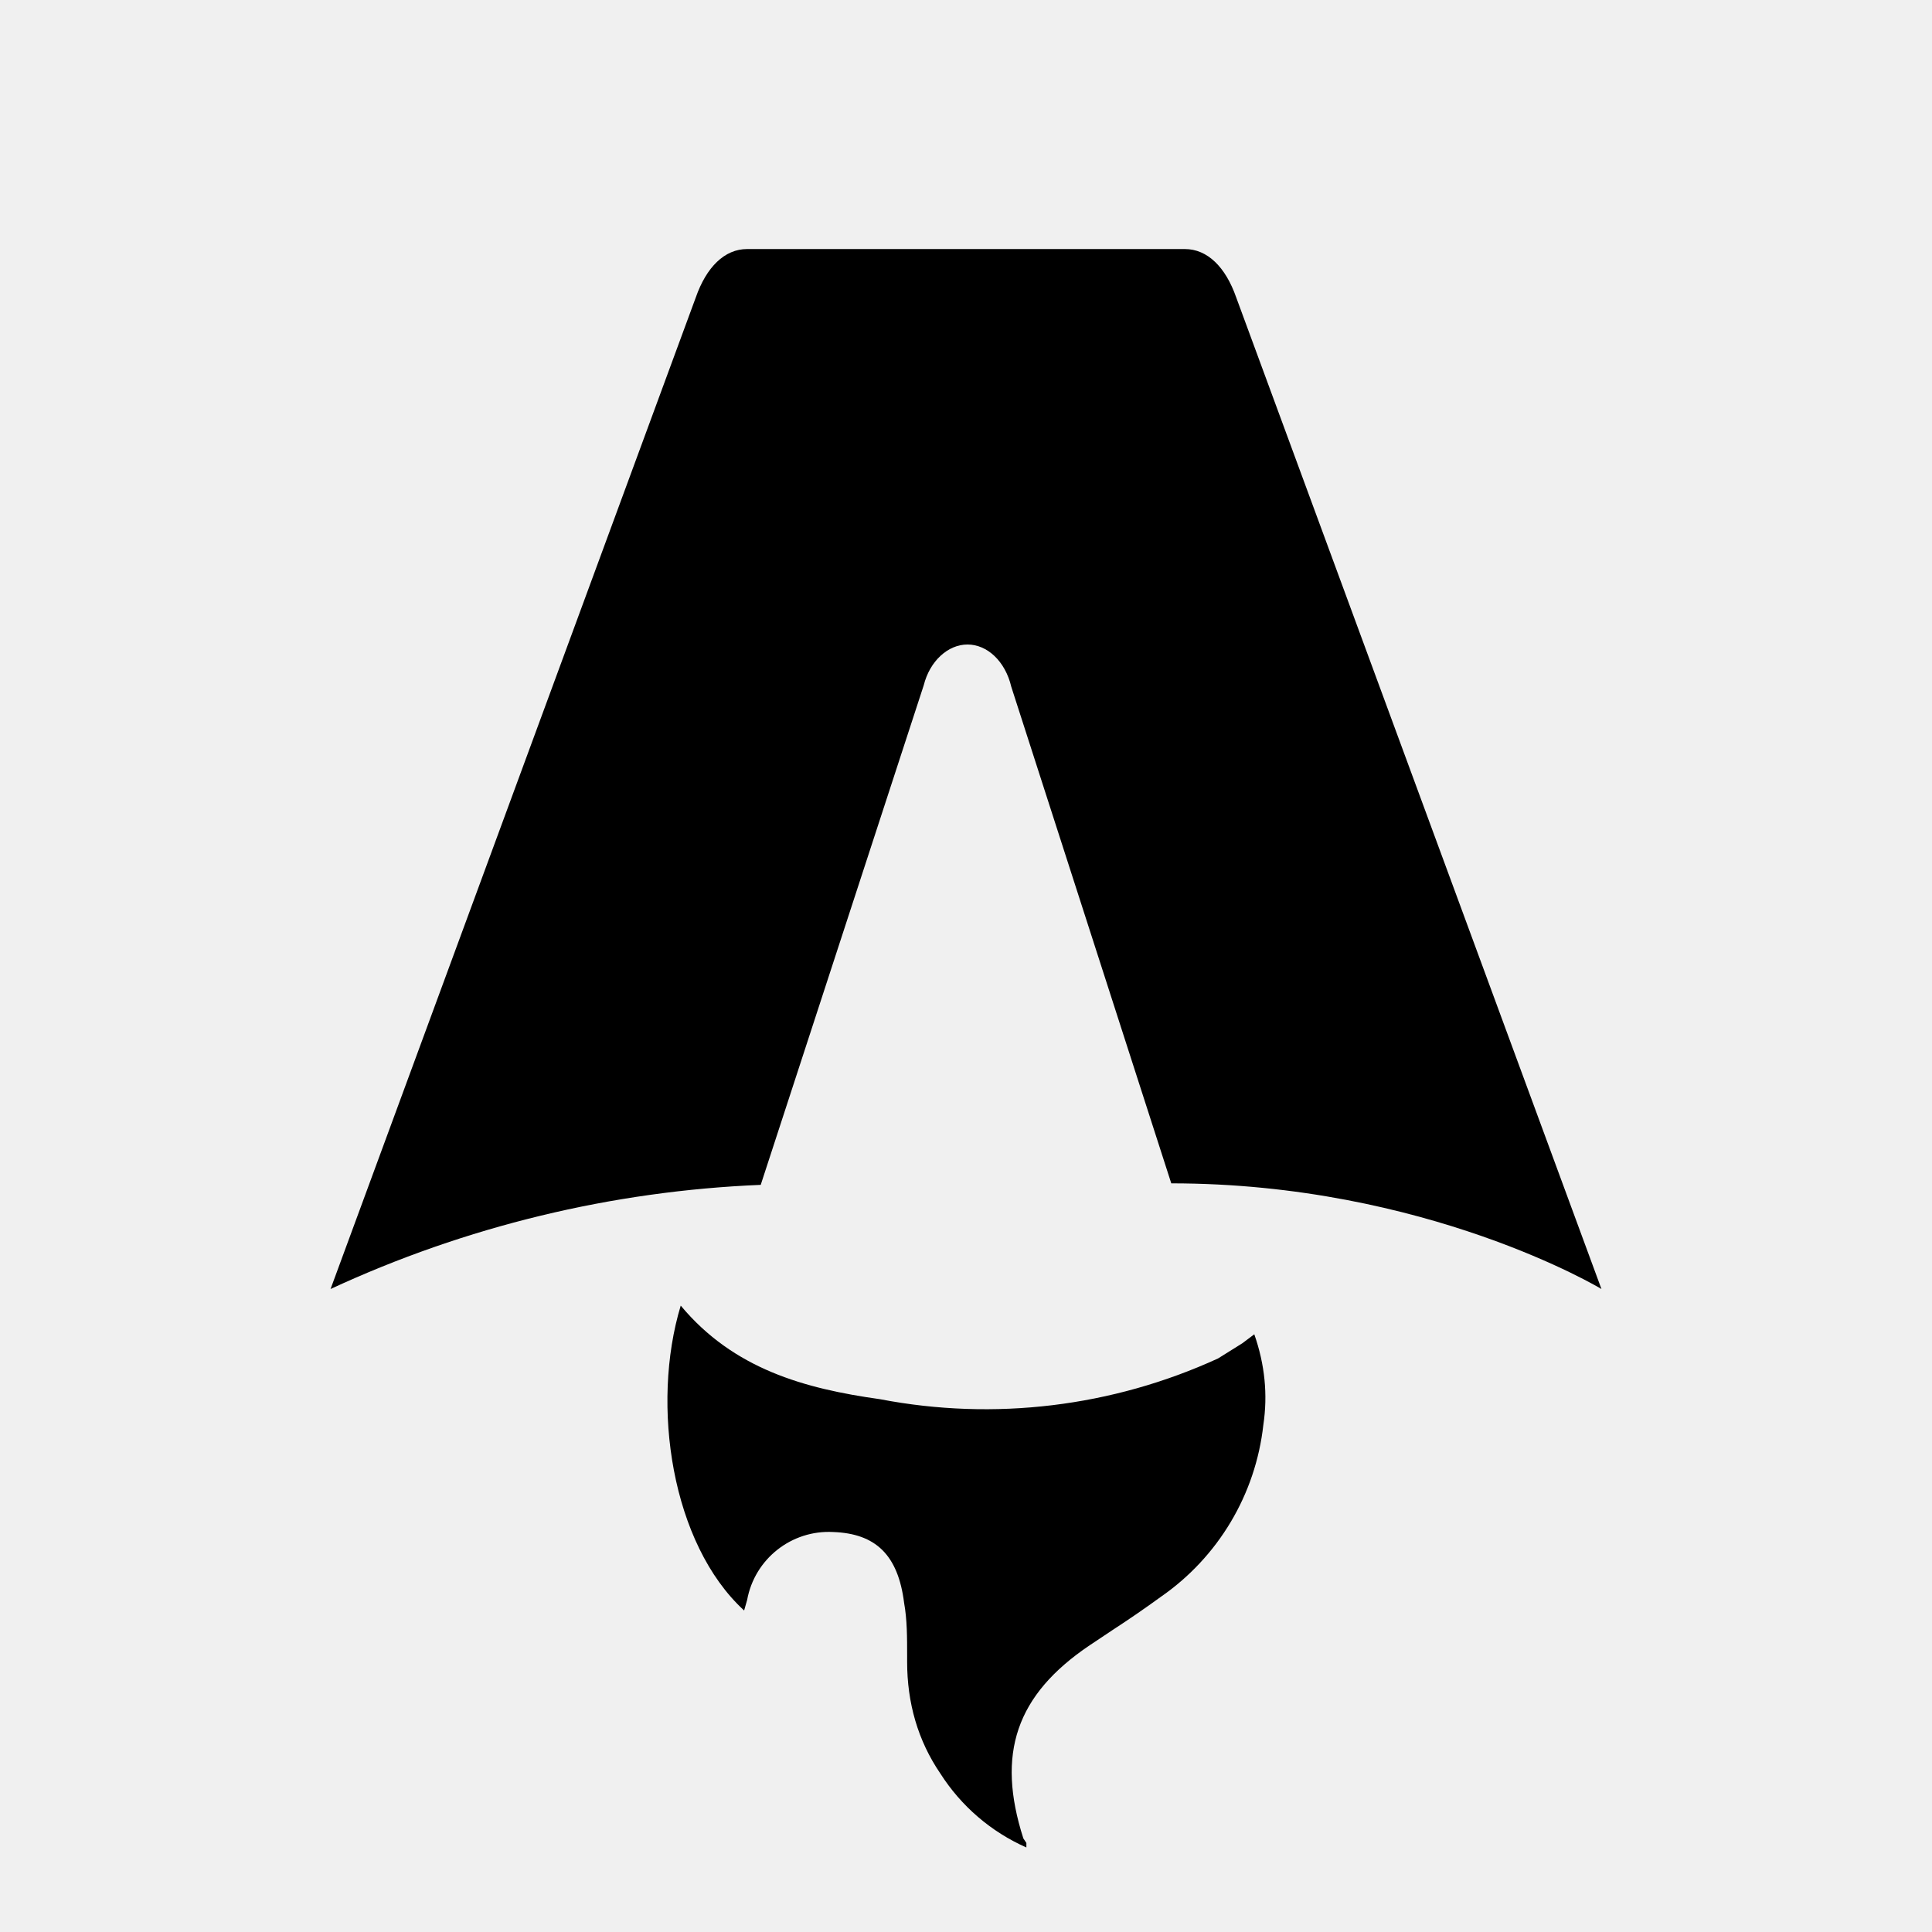
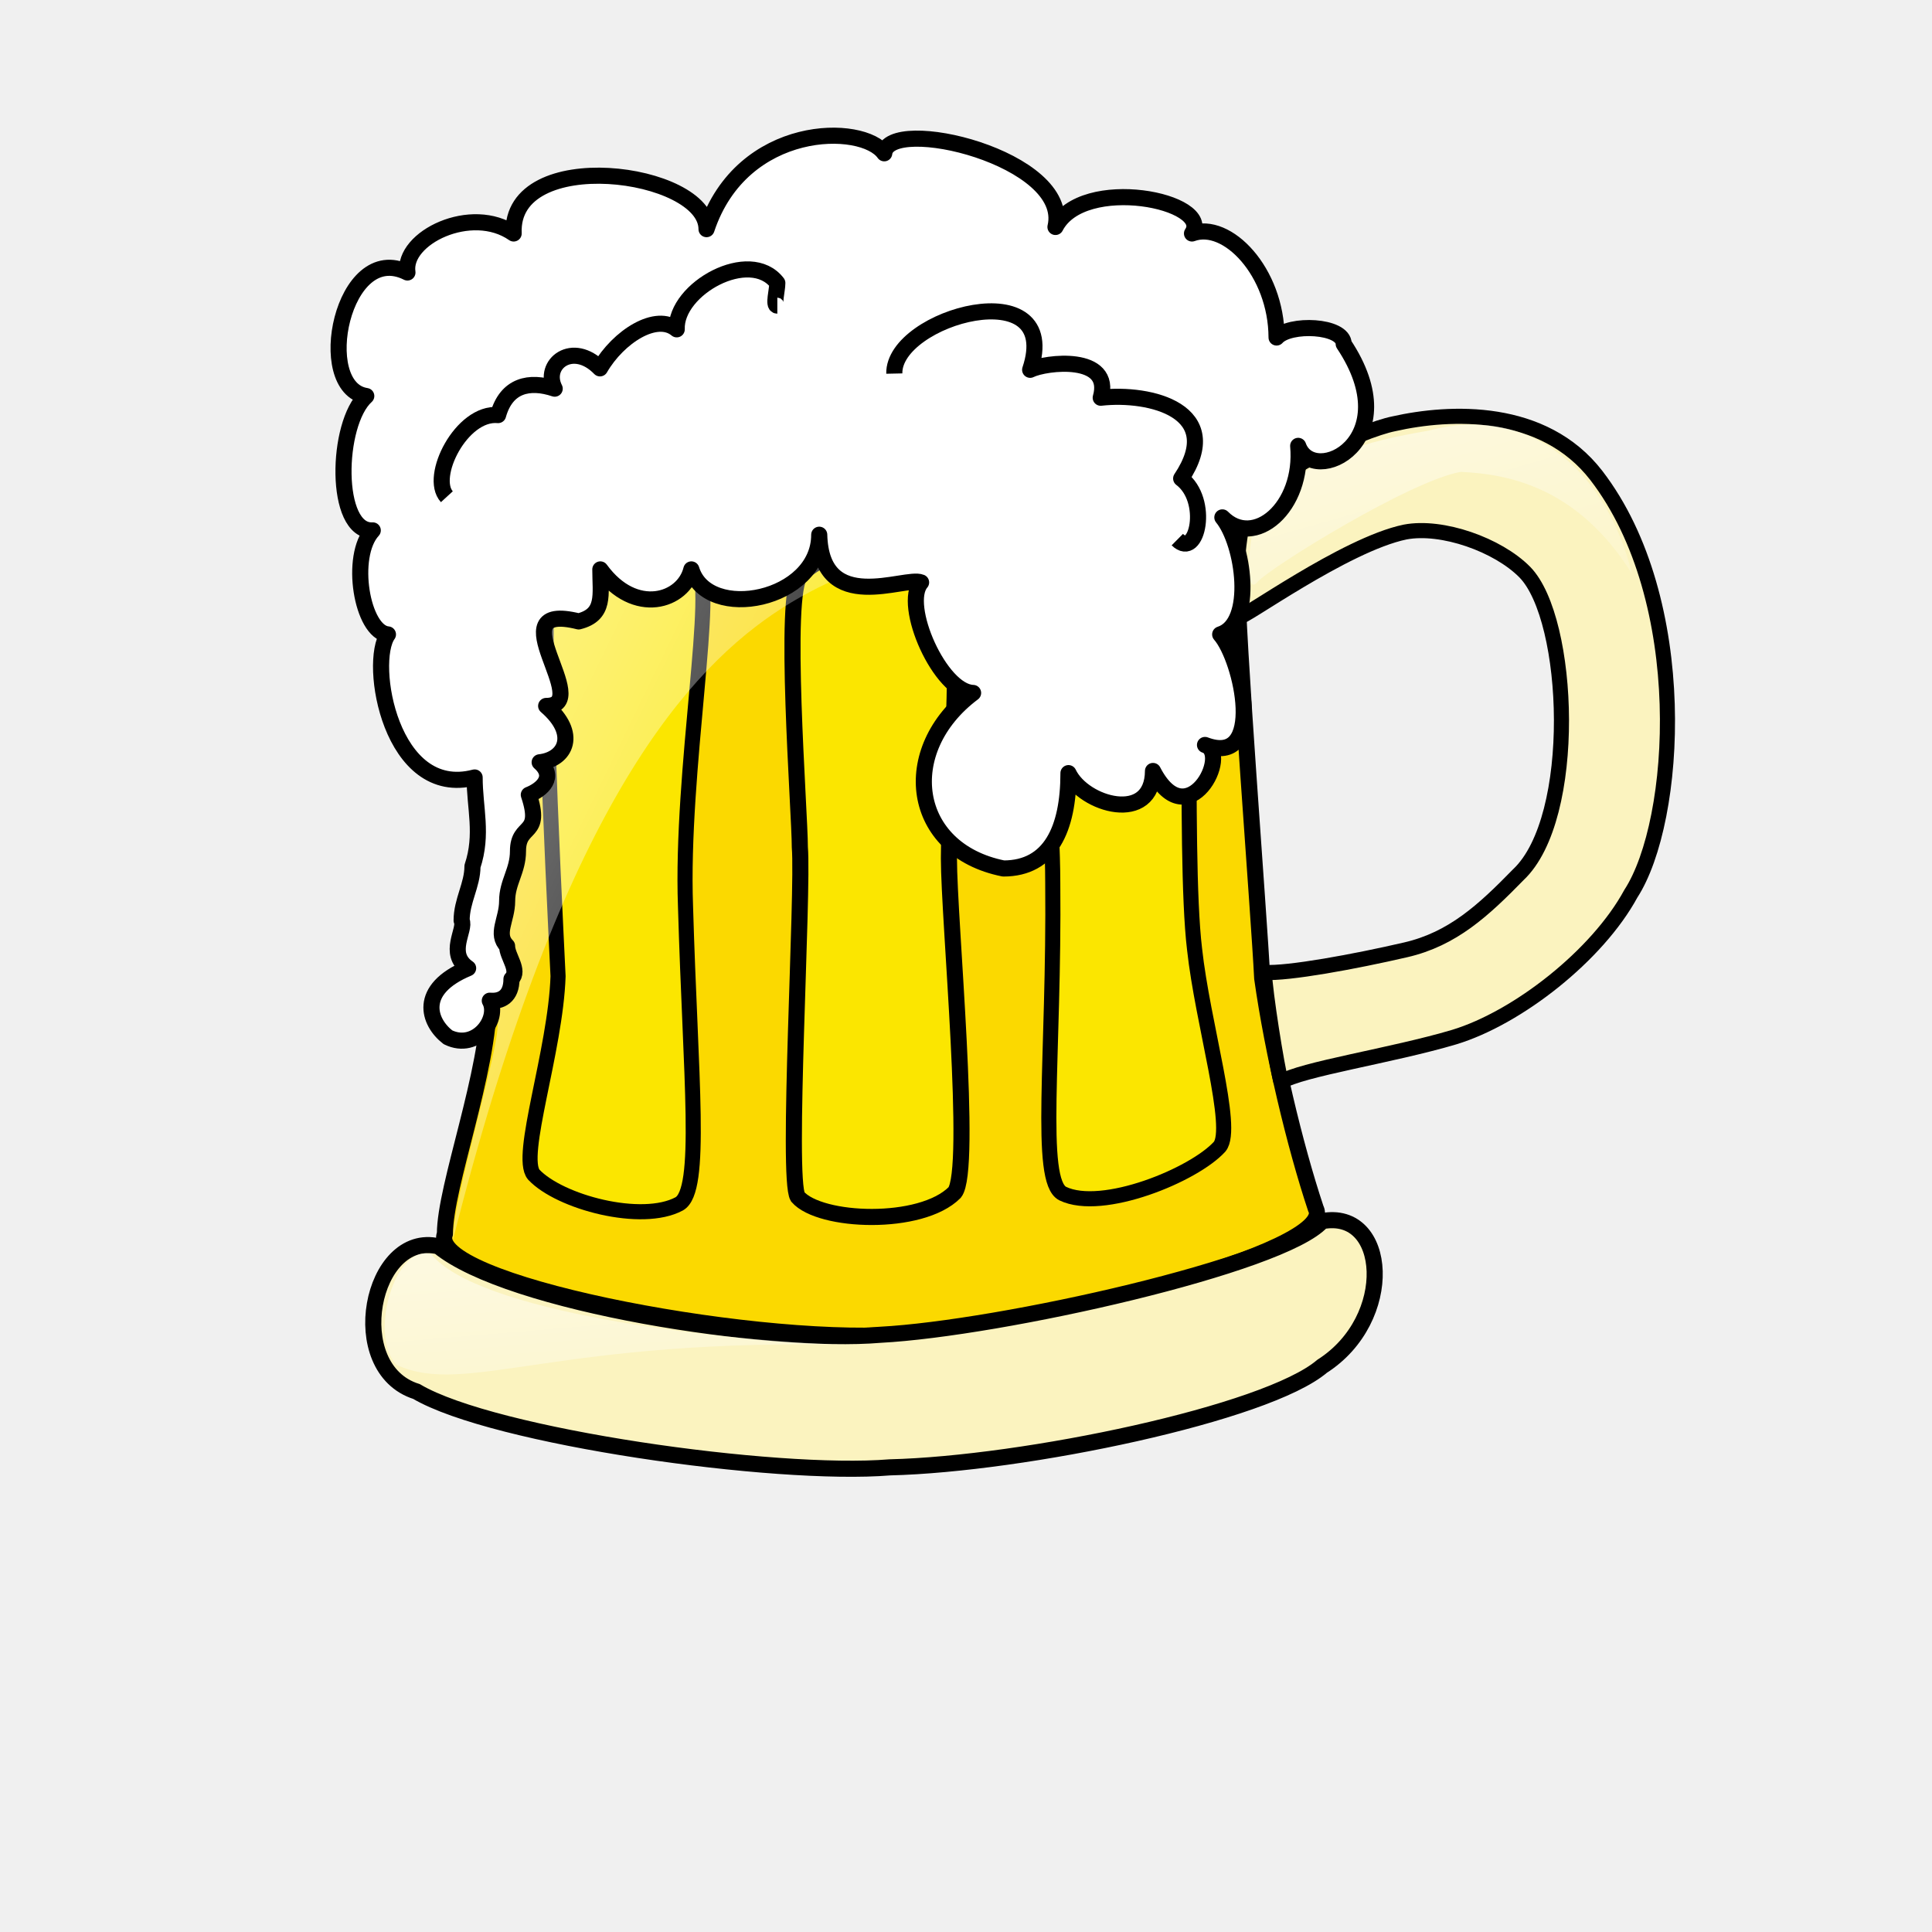
- <svg xmlns="http://www.w3.org/2000/svg" fill="none" viewBox="0 0 128 128">
-   <path d="M50.4 78.5a75.1 75.1 0 0 0-28.5 6.9l24.2-65.7c.7-2 1.9-3.2 3.4-3.2h29c1.5 0 2.7 1.2 3.4 3.2l24.2 65.7s-11.6-7-28.5-7L67 45.5c-.4-1.7-1.6-2.8-2.9-2.8-1.3 0-2.5 1.1-2.9 2.7L50.4 78.5Zm-1.1 28.2Zm-4.2-20.2c-2 6.6-.6 15.8 4.2 20.2a17.5 17.5 0 0 1 .2-.7 5.5 5.5 0 0 1 5.7-4.5c2.8.1 4.3 1.5 4.7 4.7.2 1.1.2 2.3.2 3.5v.4c0 2.7.7 5.2 2.2 7.4a13 13 0 0 0 5.7 4.9v-.3l-.2-.3c-1.8-5.6-.5-9.5 4.4-12.8l1.5-1a73 73 0 0 0 3.2-2.2 16 16 0 0 0 6.8-11.4c.3-2 .1-4-.6-6l-.8.6-1.6 1a37 37 0 0 1-22.4 2.7c-5-.7-9.7-2-13.2-6.2Z" />
-   <style>
-         path { fill: #000; }
-         @media (prefers-color-scheme: dark) {
-             path { fill: #FFF; }
-         }
-     </style>
+ <svg xmlns="http://www.w3.org/2000/svg" xmlns:xlink="http://www.w3.org/1999/xlink" id="svg1" height="120pt" width="120pt">
+   <defs id="defs3">
+     <linearGradient id="linearGradient835">
+       <stop id="stop836" style="stop-color:#ffffff;stop-opacity:.5" offset="0" />
+       <stop id="stop837" style="stop-color:#ffffff;stop-opacity:.1" offset="1" />
+     </linearGradient>
+     <linearGradient id="linearGradient838" y2=".656" xlink:href="#linearGradient835" x2="0.9" y1=".117" x1=".212" />
+     <linearGradient id="linearGradient840" y2="1.806" xlink:href="#linearGradient835" x2=".609" y1=".139" x1=".065" />
+     <linearGradient id="linearGradient842" y2="1.293" xlink:href="#linearGradient835" x2=".986" y1=".078" x1=".156" />
+   </defs>
+   <path id="path825" style="stroke-linejoin:round;fill-rule:evenodd;stroke:black;stroke-width:1pt;fill:#fbd900" d="m38.153 33.449c2.352 1.227 22.369 5.488 33.972 5.227 16.528 0.261 30.315-6.05 32.925-7.056 0 1.434-2.3 10.273-2.61 15.68 0 5.447 1.83 28.414 2.09 33.71 0.87 6.179 2.7 13.862 4.44 19.08 1.83 3.55-23.561 9.85-34.754 10.45-12.602 0.78-38.937-4.37-37.369-8.36 0-3.971 3.658-13.385 3.658-19.602 0.523-6.025-0.261-23.272-0.261-30.836-0.261-6.779-1.054-12.56-2.091-18.293z" />
+   <path id="path827" style="fill-rule:evenodd;stroke:black;stroke-width:1pt;fill:#fbf3bf" d="m36.324 103.22c-5.586-1.33-7.879 10.12-1.829 12.02 6.367 3.76 29.703 7.06 39.198 6.28 11.101-0.27 31.197-4.45 35.797-8.37 6.14-3.92 5.47-13.06 0-12.02-3.27 3.66-26.694 8.89-36.581 9.41-9.222 0.78-30.749-2.53-36.585-7.32z" />
+   <path id="path828" style="stroke-linejoin:bevel;fill-rule:evenodd;stroke:#000000;stroke-width:1.25;fill:#fbf3bf" d="m103.07 42.609c1.25-3.211 9.64-6.971 12.37-7.515 4.68-1.051 12.38-1.388 16.76 4.28 7.94 10.323 6.76 28.625 2.86 34.638-2.77 5.103-9.37 10.281-14.63 11.877-5.16 1.534-12.71 2.661-14.34 3.712-0.35-1.297-1.32-7.388-1.38-9.071 1.95 0.128 7.49-0.893 11.7-1.868 3.9-0.899 6.45-3.275 9.33-6.223 5-4.7 4.35-21.159 0.54-25.056-2.23-2.263-6.85-3.905-9.91-3.323-5 1.031-13.68 7.365-13.68 6.979-0.51-2.079-0.25-6.159 0.38-8.43z" />
+   <path id="path830" style="stroke-linejoin:round;fill-rule:evenodd;stroke:#000000;stroke-width:1.25;fill:#fbe600" d="m57.712 46.931c1.656 1.207-1.355 16.955-0.941 28.131 0.414 14.296 1.443 23.528-0.522 24.636-3.107 1.672-9.901-0.136-12.045-2.421-1.274-1.507 1.806-10.24 2.012-16.428-0.413-8.712-1.702-33.304-0.461-34.778 2.253-2.054 9.681-1.153 11.957 0.86z" />
+   <path id="path832" style="fill-rule:evenodd;stroke:black;stroke-width:1pt;fill:#fbe600" d="m66.303 47.6c-1.479 1.425-0.064 19.625-0.064 22.559 0.306 3.809-1.101 27.453-0.177 28.955 1.848 2.126 10.216 2.446 13.001-0.357 1.505-1.874-0.478-22.544-0.478-27.679 0-5.511 1.407-22.052-0.441-23.58-2.032-2.15-8.439-3.18-11.841 0.102z" />
+   <path id="path833" style="stroke-linejoin:round;fill-rule:evenodd;stroke:#000000;stroke-width:1.25;fill:#fbe600" d="m85.991 46.156c-1.658 1.256 1.18 15.8 1.194 26.982 0.138 14.3-1.244 24.662 0.824 25.709 3.268 1.583 10.881-1.541 13.001-3.891 1.25-1.544-1.412-10.178-2.082-16.357-0.984-8.164 0.147-33.129-1.19-34.564-2.401-1.984-9.481 0.04-11.747 2.121z" />
+   <path id="path834" style="fill-rule:evenodd;fill:url(#linearGradient838)" d="m79.272 39.684c-4.989 1.109-36.587-3.141-39.728-4.804 0.924 4.619 3.141 45.272 1.663 49.891 0.185 2.033-3.881 15.153-3.696 17.929 17.185-68.375 39.729-48.972 41.761-63.016z" />
+   <path id="path839" style="fill-rule:evenodd;fill:url(#linearGradient840)" d="m35.717 103.87c-3.051-0.89-5.205 6.82-2.871 9.16 5.743 2.69 13.281-2.34 38.23-1.62-12.744-0.36-31.589-2.87-35.359-7.54z" />
+   <path id="path841" style="fill-rule:evenodd;fill:url(#linearGradient842)" d="m104.28 42.13c4.49-4.487 8.79-5.564 14-6.461 8.79-2.334 14.9 3.769 16.87 11.846-4.49-7.18-10.23-8.257-14.18-8.436-4.13 0.718-15.79 7.897-16.87 9.154-1.08 1.256-0.72-4.129 0.18-6.103z" />
+   <path id="path844" style="stroke-linejoin:round;fill-rule:evenodd;stroke:black;stroke-width:1pt;fill:#ffffff" d="m37.098 85.903c2.384 1.159 4.282-1.569 3.465-3.03 0.915 0.087 1.795-0.325 1.795-1.795 0.721-0.72-0.364-1.854-0.364-2.736-0.994-0.993 0.005-2.165 0.005-3.725 0-1.554 0.898-2.503 0.898-4.128 0-2.362 2.059-1.181 0.897-4.667 1.088-0.425 2.274-1.485 0.898-2.692 2.16-0.24 3.218-2.354 0.538-4.667 4.073 0-4.23-8.73 2.692-7 2.222-0.555 1.795-2.215 1.795-4.307 2.872 3.948 6.896 2.621 7.538 0 1.349 4.399 10.59 2.587 10.59-2.872 0.179 6.75 7.118 3.404 8.436 3.949-1.616 1.866 1.584 9.079 4.307 9.153-6.309 4.732-5.173 13.001 2.513 14.538 3.894 0 5.385-3.278 5.385-7.897 1.256 2.645 6.972 4.28 7-0.179 2.871 5.544 6.494-1.471 4.307-2.154 5.027 1.905 3.087-7.079 1.257-9.154 2.87-0.914 1.96-7.521 0.18-9.692 2.62 2.665 6.74-0.831 6.28-5.923 1.23 3.467 9.15-0.368 3.77-8.436 0-1.545-4.49-1.749-5.56-0.538-0.02-5.446-4.1-9.692-7.004-8.615 1.804-2.693-9.048-4.899-11.307-0.539 1.35-5.701-13.811-9.333-14.179-6.102-1.749-2.513-11.771-2.559-14.718 6.282 0-4.861-16.309-7-15.974 0.359-3.49-2.434-9.228 0.359-8.795 3.23-5.385-2.703-7.842 9.561-3.41 10.231-2.513 2.262-2.692 11.311 0.538 11.128-1.974 2.13-0.897 8.436 1.257 8.615-1.68 2.321 0.245 13.674 7.179 11.846 0 2.524 0.709 4.694-0.179 7.359 0 1.545-0.898 2.853-0.898 4.487 0.372 0.744-1.26 2.724 0.539 3.949-4.217 1.759-3.303 4.464-1.671 5.722z" />
+   <path id="path846" style="stroke-linejoin:round;stroke:black;stroke-width:1pt;fill:none" d="m37.007 41.137c-1.509-1.649 1.222-7.039 4.243-6.762 0.689-2.474 2.586-2.893 4.688-2.187-1.048-2.045 1.503-3.992 3.75-1.682 1.517-2.622 4.677-4.645 6.356-3.232-0.132-3.373 6.063-6.793 8.331-3.836 0 0.606-0.363 1.874 0 1.874" />
+   <path id="path847" style="stroke-linejoin:round;stroke:black;stroke-width:1pt;fill:none" d="m74.062 30.938c-0.103-4.721 14.01-8.591 11.25-0.313 1.27-0.635 6.876-1.299 5.845 2.313 4.123-0.465 10.393 1.105 6.662 6.689 2.391 1.805 1.33 6.695-0.319 5.061" />
</svg>
